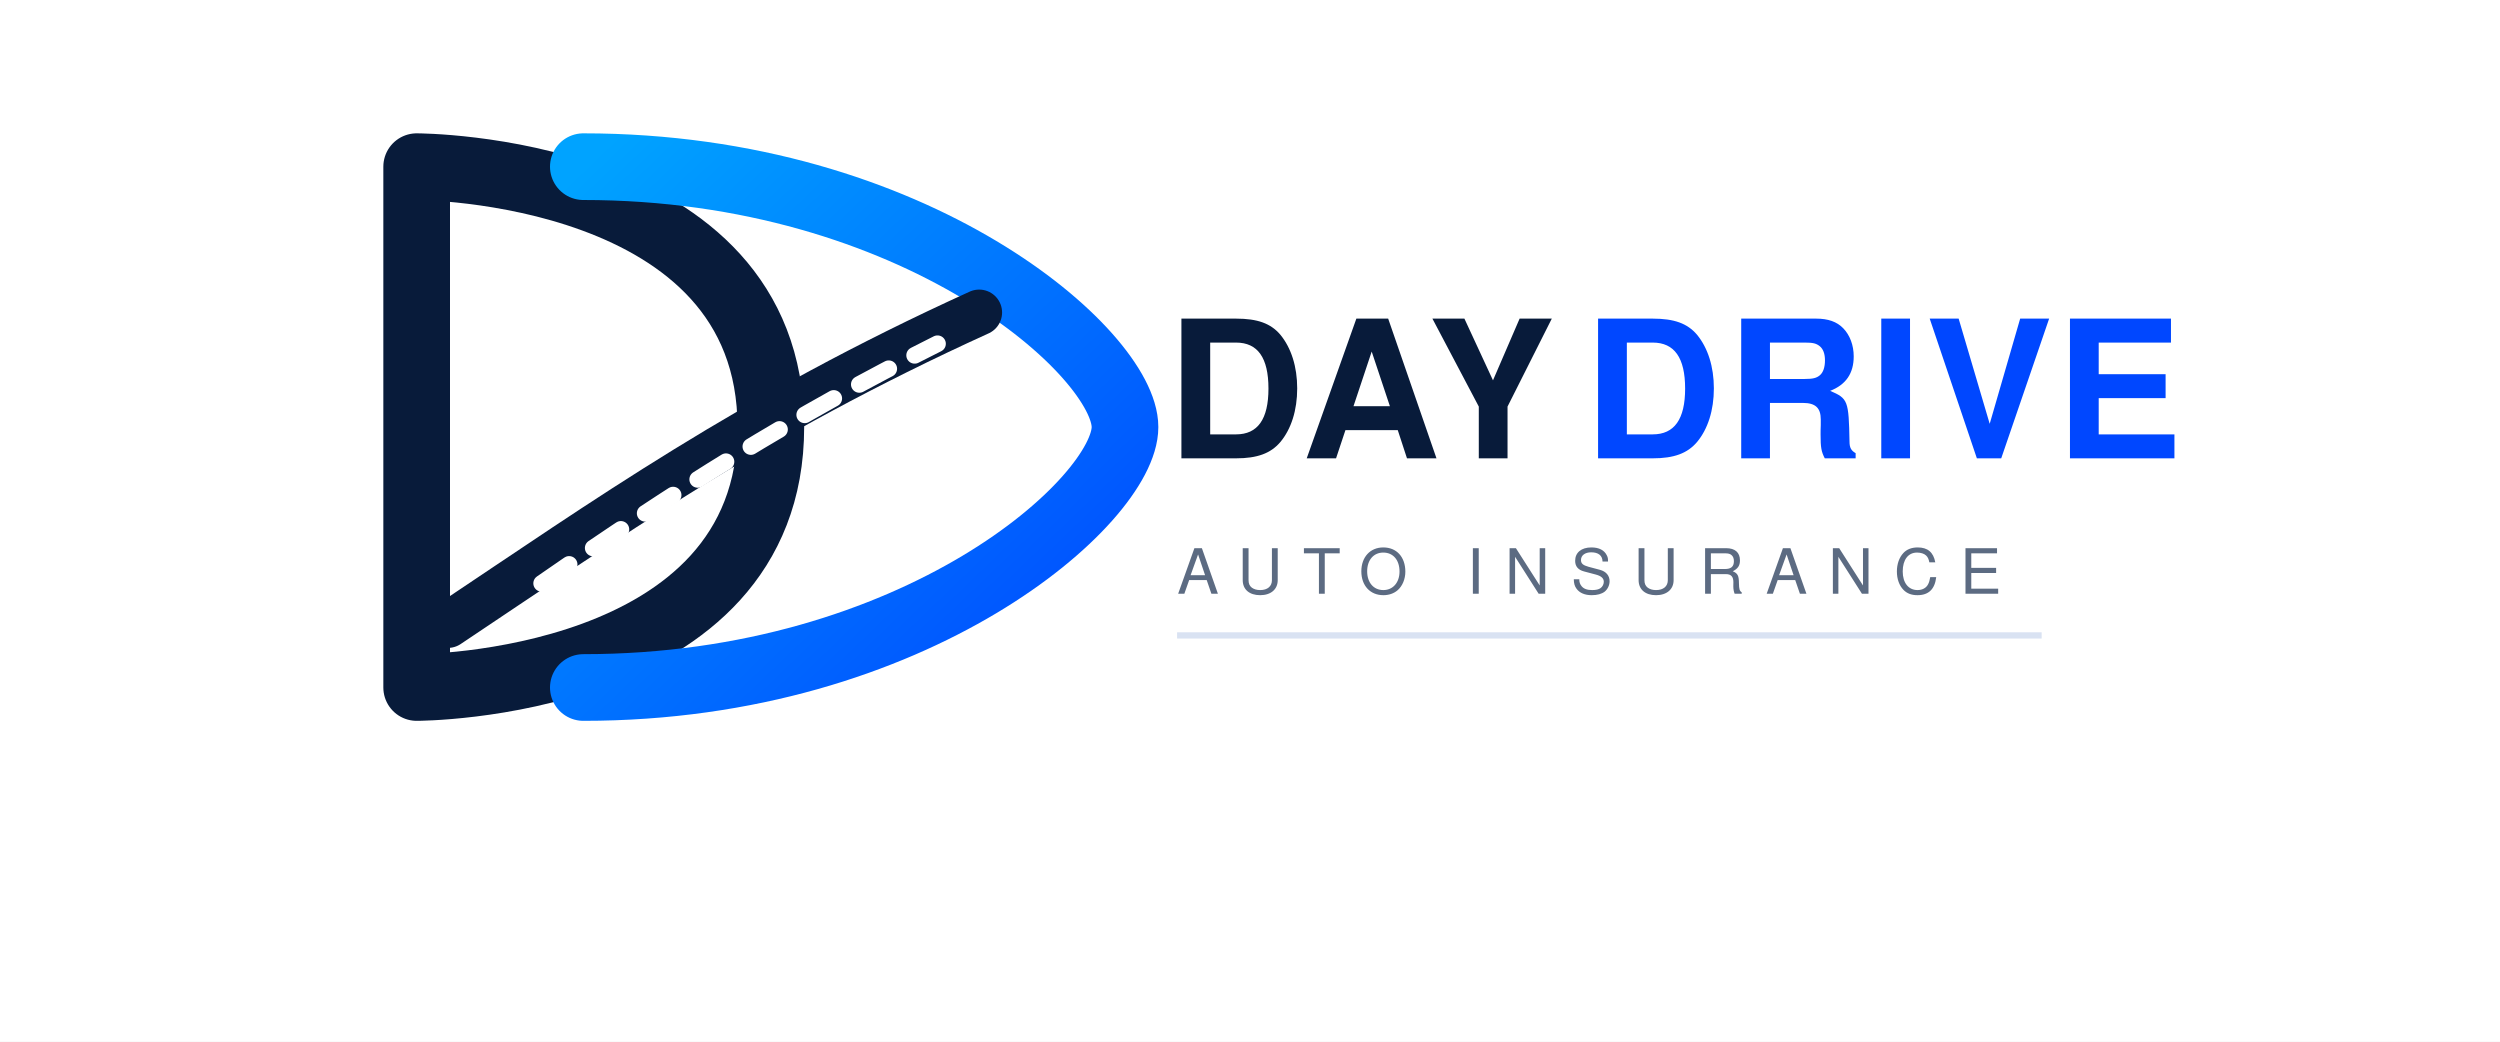
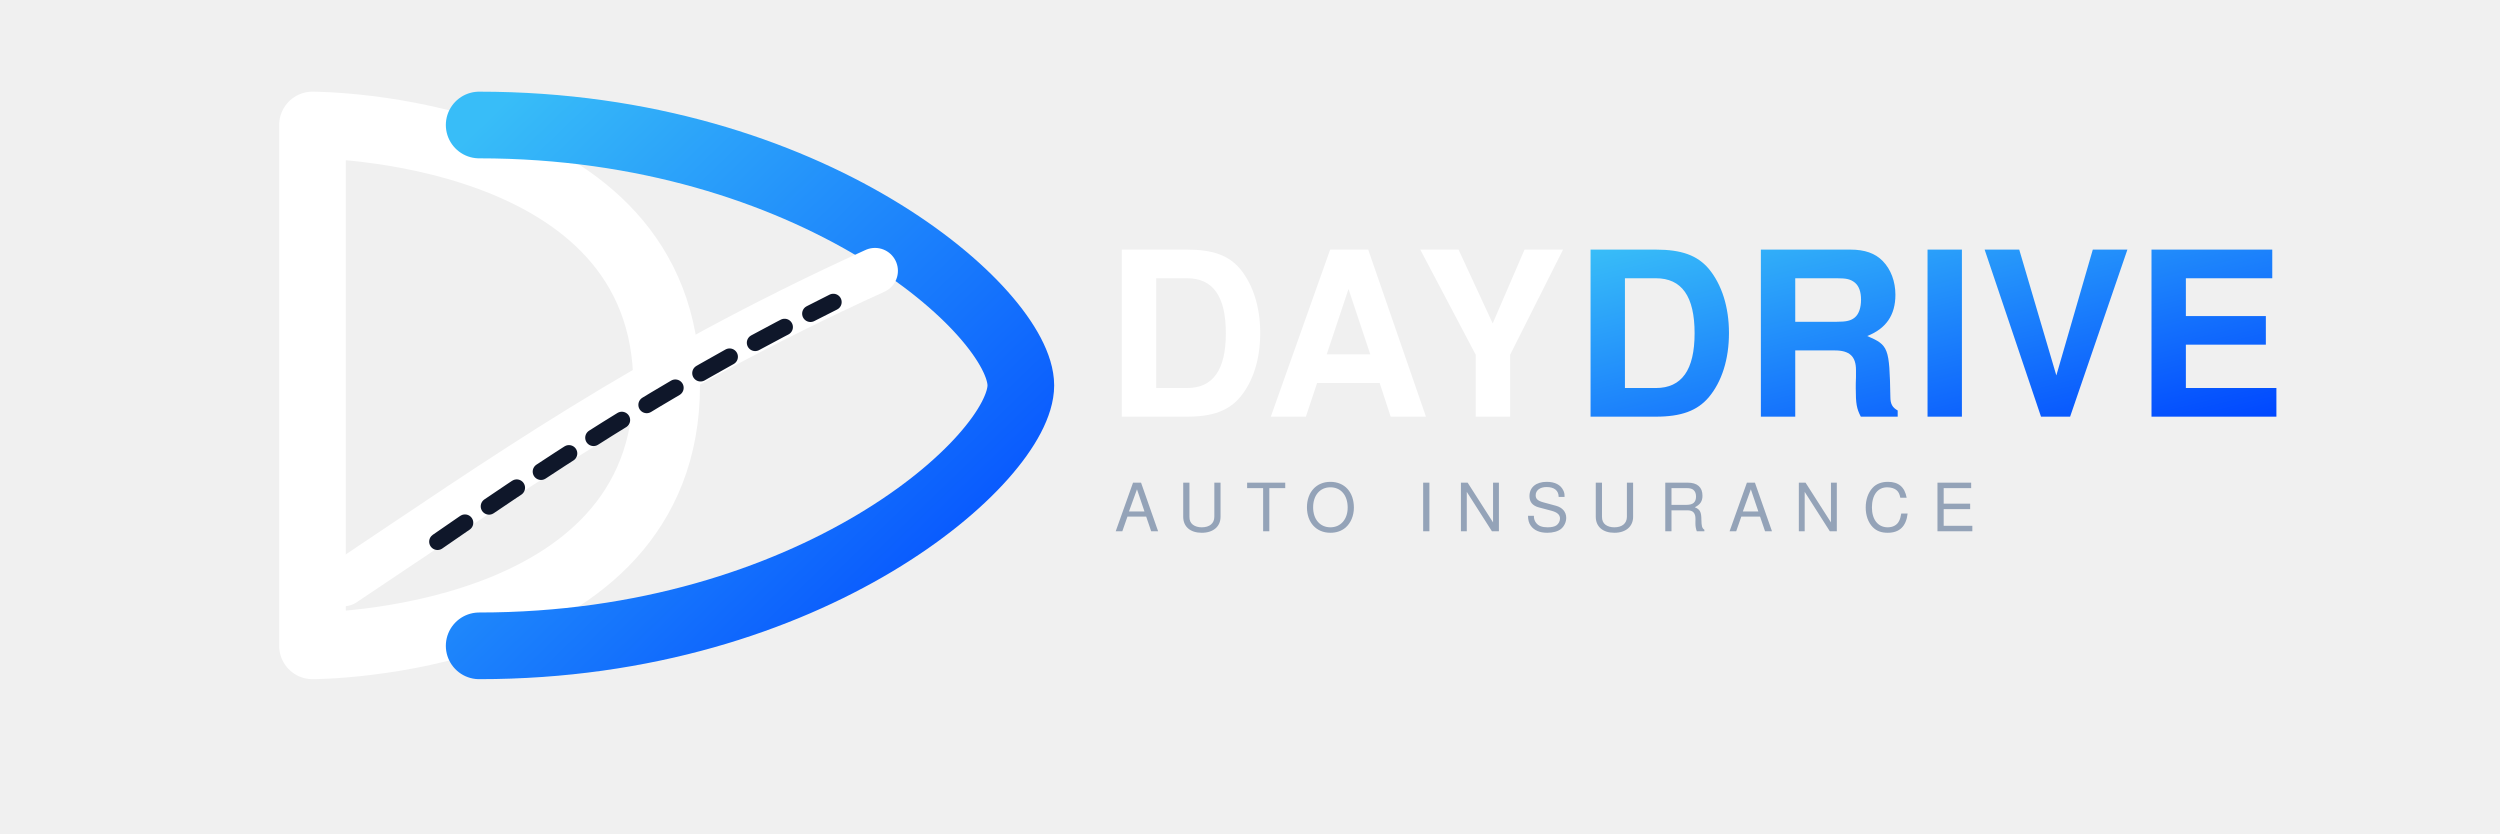
- <svg xmlns="http://www.w3.org/2000/svg" viewBox="0 0 1200 500">
+ <svg xmlns="http://www.w3.org/2000/svg" viewBox="0 0 1200 400">
  <defs>
    <linearGradient id="blueGrad" x1="0%" y1="0%" x2="100%" y2="100%">
-       <stop offset="0%" stop-color="#00A3FF" />
+       <stop offset="0%" stop-color="#38BDF8" />
      <stop offset="100%" stop-color="#0047FF" />
    </linearGradient>
  </defs>
-   <rect width="1200" height="500" fill="white" />
-   <g transform="translate(110,80)">
-     <path d="M90 0 L90 250              C90 250 260 250 260 125              C260 0 90 0 90 0 Z" fill="none" stroke="#081B3A" stroke-width="32" stroke-linejoin="round" />
+   <g transform="translate(60,60)">
+     <path d="M90 0 L90 250              C90 250 260 250 260 125              C260 0 90 0 90 0 Z" fill="none" stroke="white" stroke-width="32" stroke-linejoin="round" />
    <path d="M170 0              C330 0 430 90 430 125              C430 160 330 250 170 250" fill="none" stroke="url(#blueGrad)" stroke-width="32" stroke-linecap="round" />
-     <path d="M105 220              C180 170 250 120 360 70" fill="none" stroke="#081B3A" stroke-width="22" stroke-linecap="round" />
-     <path d="M150 200              C215 155 270 120 340 85" fill="none" stroke="white" stroke-width="8" stroke-dasharray="16 14" stroke-linecap="round" />
+     <path d="M105 220              C180 170 250 120 360 70" fill="none" stroke="white" stroke-width="22" stroke-linecap="round" />
+     <path d="M150 200              C215 155 270 120 340 85" fill="none" stroke="#0f172a" stroke-width="8" stroke-dasharray="16 14" stroke-linecap="round" />
  </g>
-   <text x="560" y="220" font-family="Helvetica, Arial, sans-serif" font-size="92" font-weight="700" fill="#081B3A" letter-spacing="2">DAY</text>
-   <text x="760" y="220" font-family="Helvetica, Arial, sans-serif" font-size="92" font-weight="700" fill="#0047FF" letter-spacing="2">DRIVE</text>
-   <text x="565" y="285" font-family="Helvetica, Arial, sans-serif" font-size="30" fill="#5C6B82" letter-spacing="10">AUTO INSURANCE</text>
-   <line x1="565" y1="305" x2="980" y2="305" stroke="#D9E2F2" stroke-width="3" />
+   <text x="530" y="200" font-family="Helvetica, Arial, sans-serif" font-size="110" font-weight="800" fill="white" letter-spacing="2">DAY</text>
+   <text x="755" y="200" font-family="Helvetica, Arial, sans-serif" font-size="110" font-weight="800" fill="url(#blueGrad)" letter-spacing="2">DRIVE</text>
+   <text x="535" y="255" font-family="Helvetica, Arial, sans-serif" font-size="32" fill="#94a3b8" letter-spacing="10">AUTO INSURANCE</text>
</svg>
